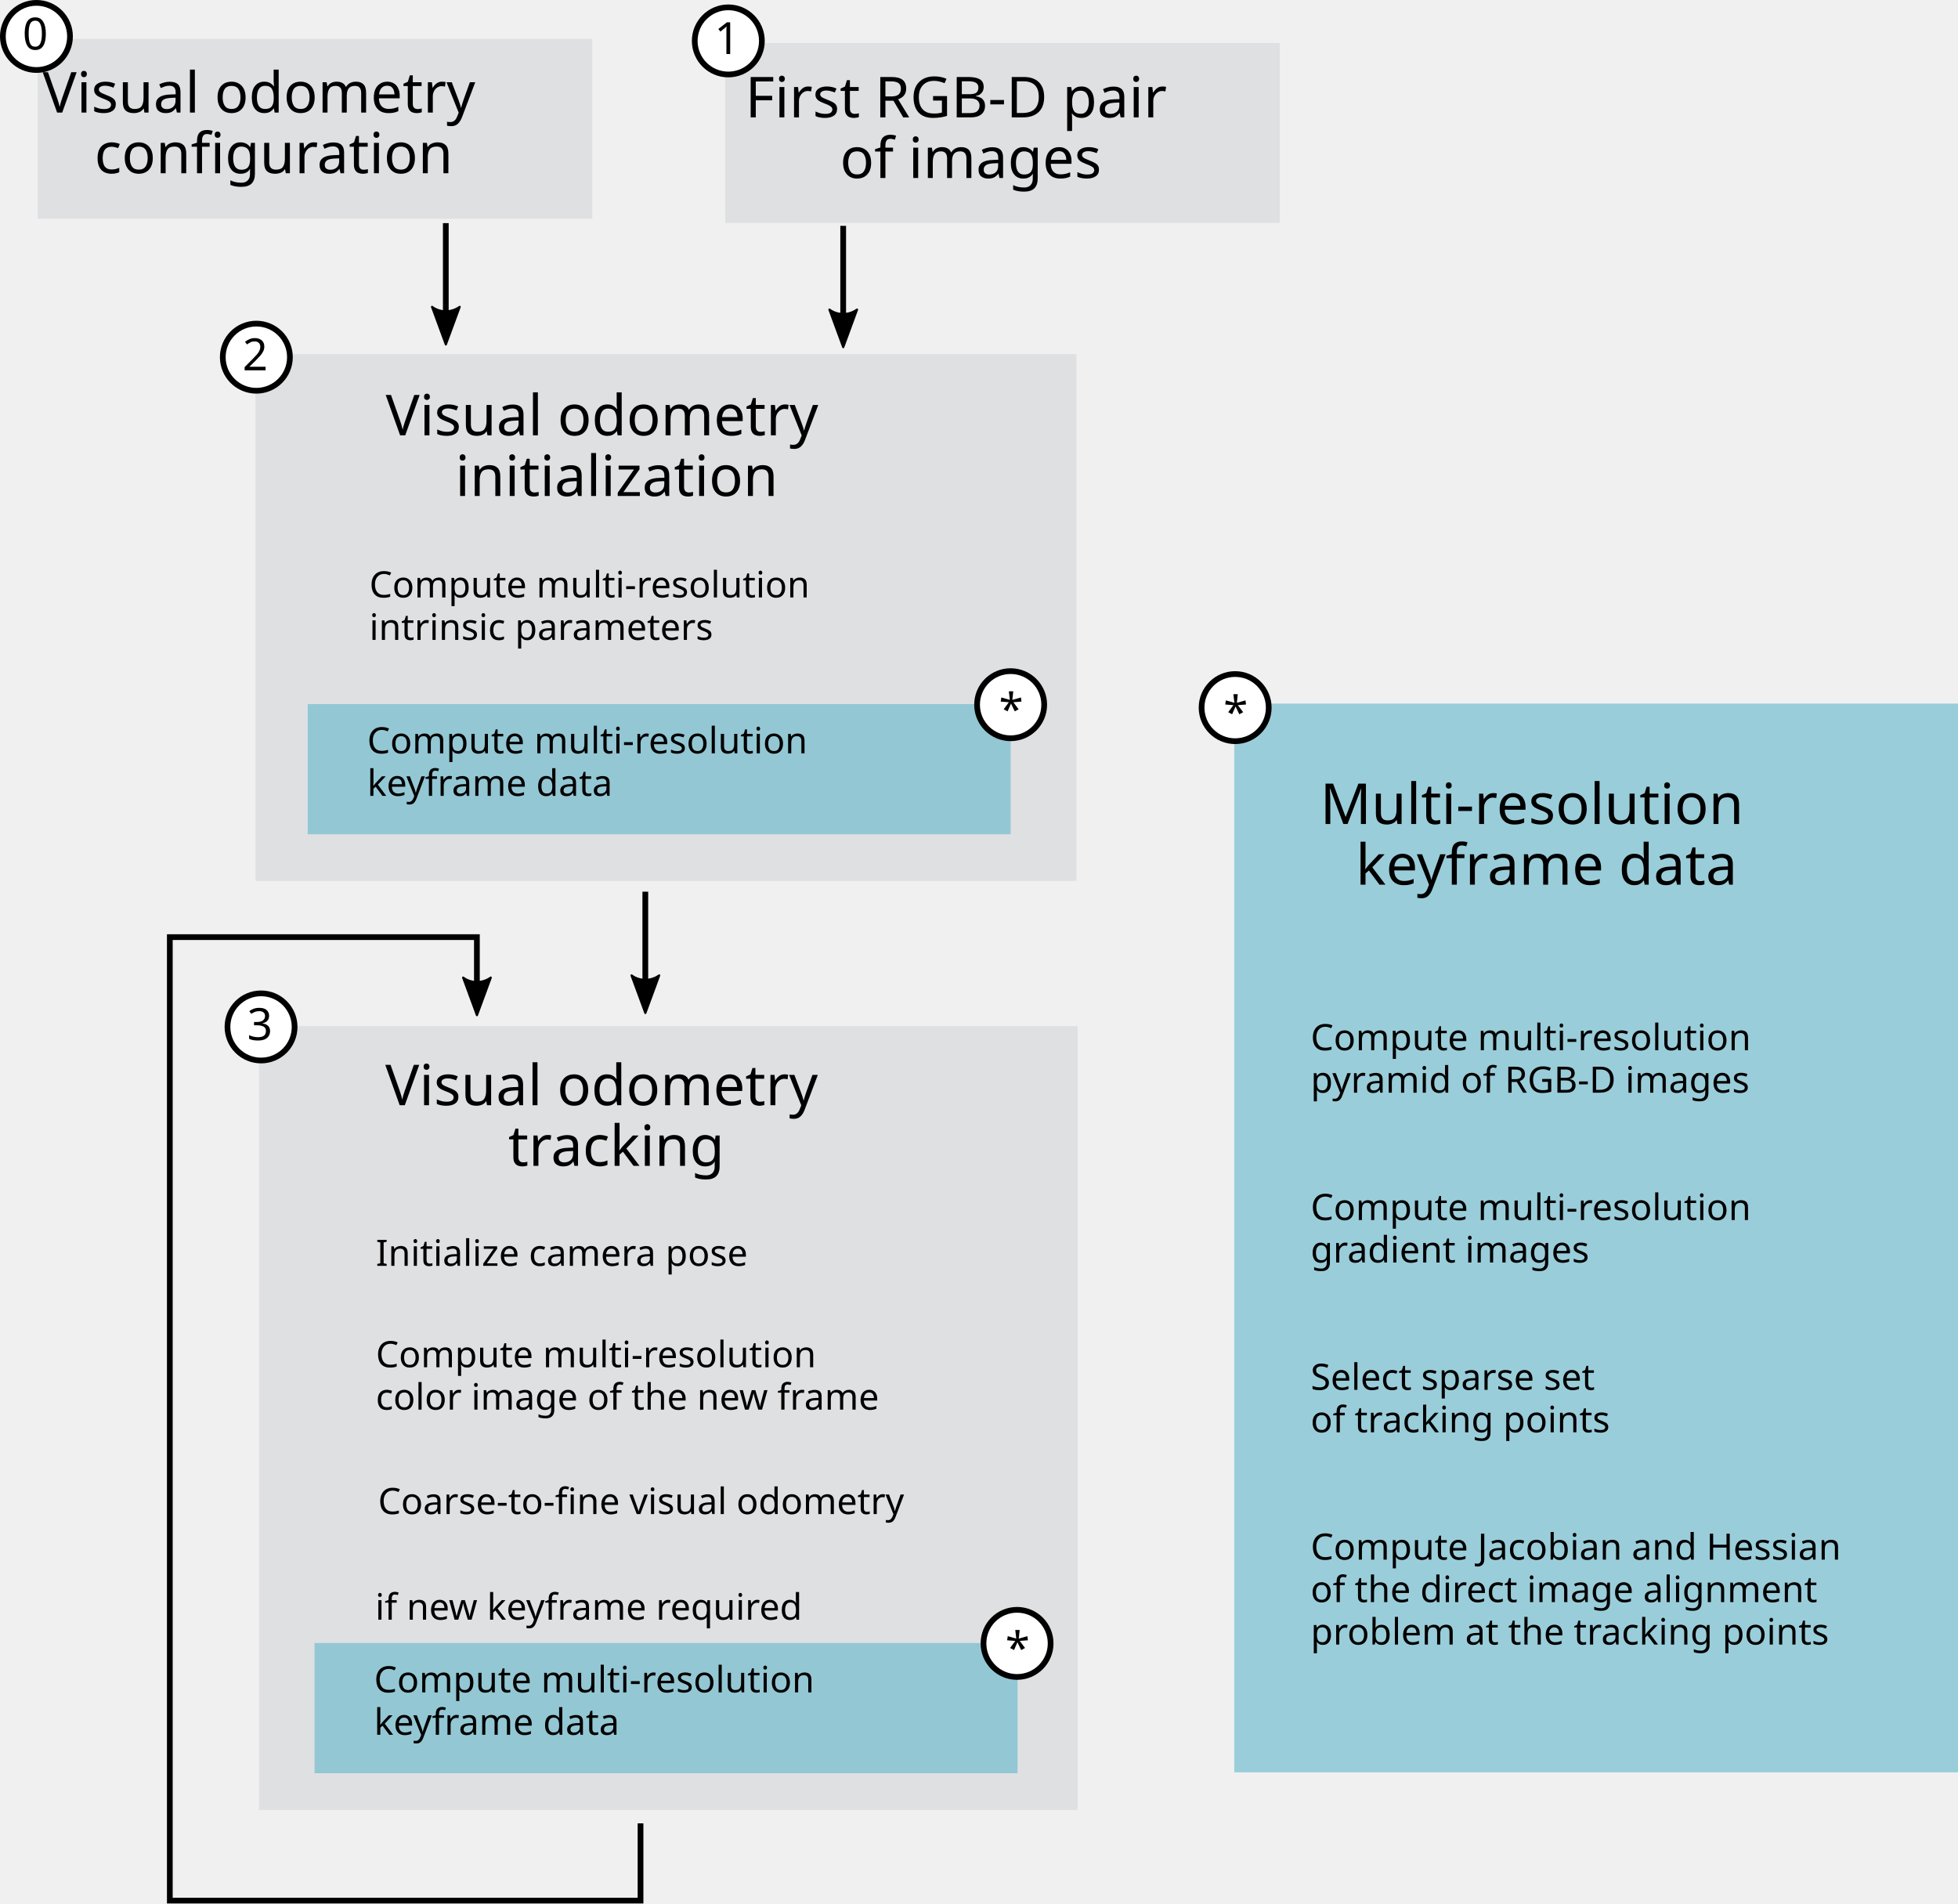
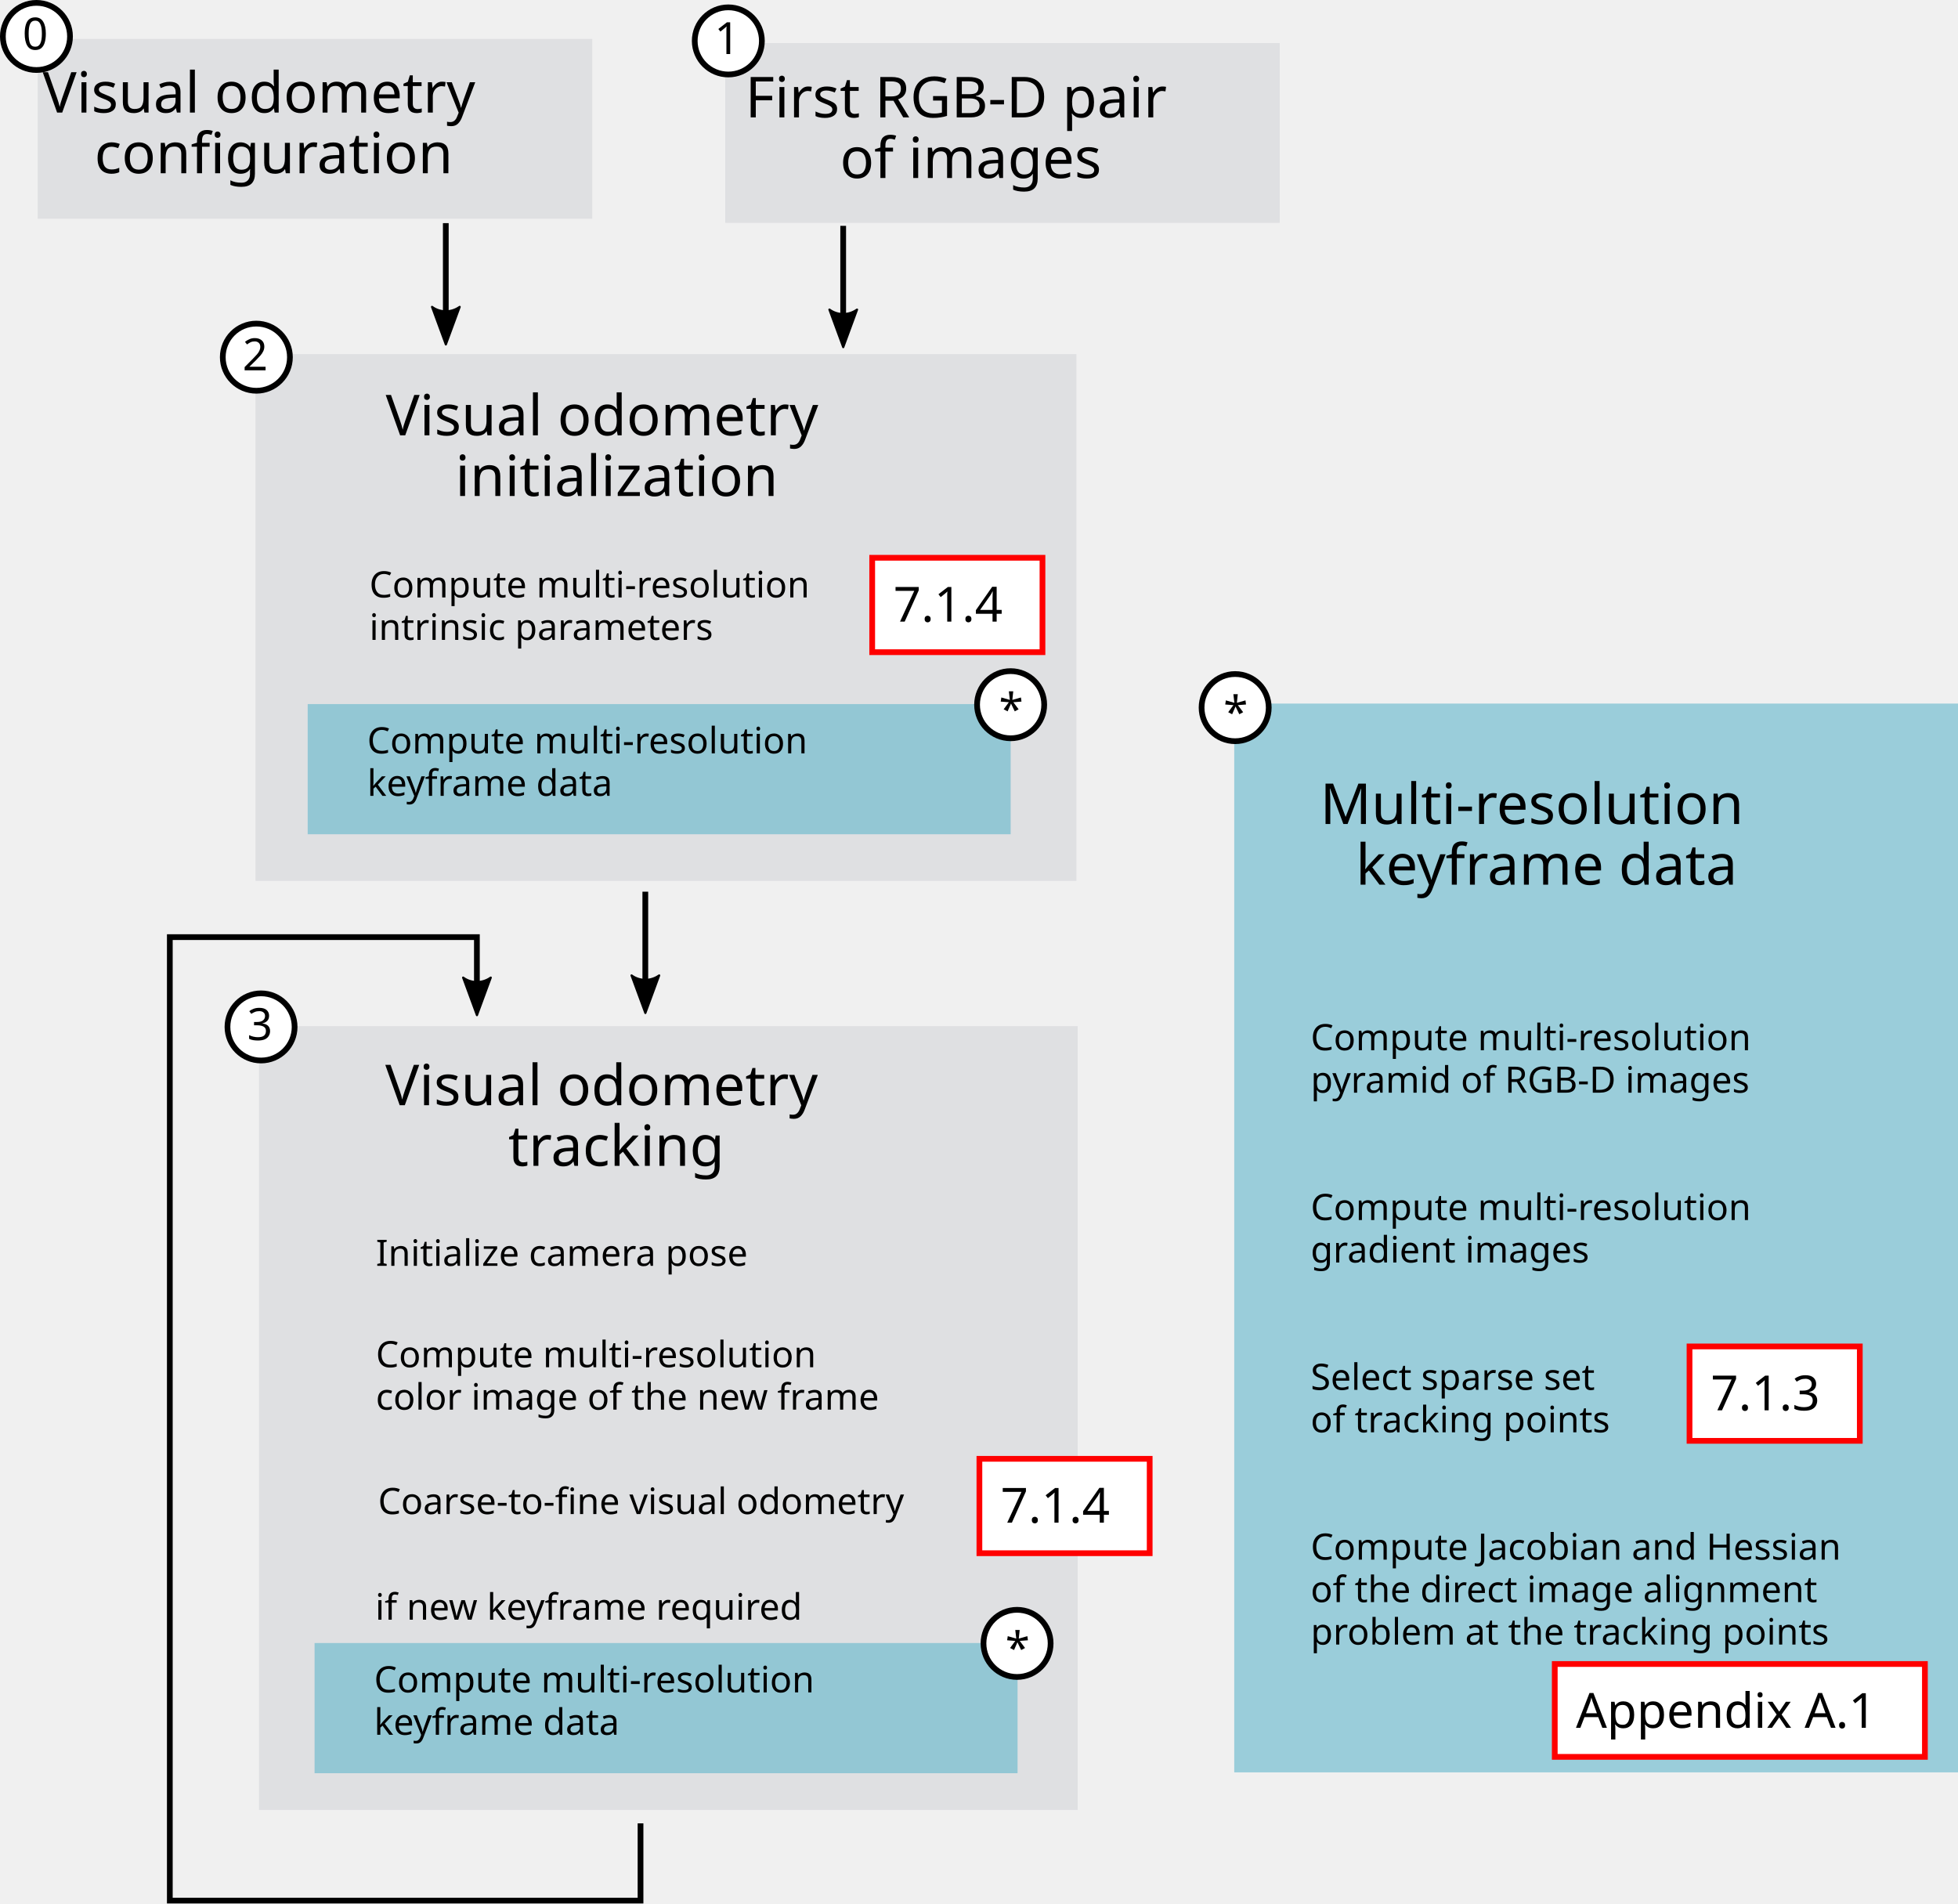
<svg xmlns="http://www.w3.org/2000/svg" width="341.693mm" height="332.169mm" viewBox="0 0 341.693 332.169" version="1.1" id="svg8">
  <defs id="defs2">
    <marker style="overflow:visible" id="marker1385" refX="0" refY="0" orient="auto">
      <path transform="scale(-0.6)" d="M 8.719,4.034 -2.207,0.016 8.719,-4.002 c -1.745,2.372 -1.735,5.617 -6e-7,8.035 z" style="fill:#000000;fill-opacity:1;fill-rule:evenodd;stroke:#000000;stroke-width:0.625;stroke-linejoin:round;stroke-opacity:1" id="path1383" />
    </marker>
    <marker orient="auto" refY="0" refX="0" id="Arrow2Mend" style="overflow:visible">
      <path id="path989" style="fill:#000000;fill-opacity:1;fill-rule:evenodd;stroke:#000000;stroke-width:0.625;stroke-linejoin:round;stroke-opacity:1" d="M 8.719,4.034 -2.207,0.016 8.719,-4.002 c -1.745,2.372 -1.735,5.617 -6e-7,8.035 z" transform="scale(-0.6)" />
    </marker>
    <marker orient="auto" refY="0" refX="0" id="Arrow2Mend-6" style="overflow:visible">
      <path id="path989-3" style="fill:#000000;fill-opacity:1;fill-rule:evenodd;stroke:#000000;stroke-width:0.625;stroke-linejoin:round;stroke-opacity:1" d="M 8.719,4.034 -2.207,0.016 8.719,-4.002 c -1.745,2.372 -1.735,5.617 -6e-7,8.035 z" transform="scale(-0.6)" />
    </marker>
    <marker orient="auto" refY="0" refX="0" id="Arrow2Mend-5" style="overflow:visible">
      <path id="path989-6" style="fill:#000000;fill-opacity:1;fill-rule:evenodd;stroke:#000000;stroke-width:0.625;stroke-linejoin:round;stroke-opacity:1" d="M 8.719,4.034 -2.207,0.016 8.719,-4.002 c -1.745,2.372 -1.735,5.617 -6e-7,8.035 z" transform="scale(-0.6)" />
    </marker>
  </defs>
  <g id="layer1" transform="translate(-9.251782,-47.98065)">
    <rect style="color:#000000;clip-rule:nonzero;display:inline;overflow:visible;visibility:visible;opacity:0.6;isolation:auto;mix-blend-mode:normal;color-interpolation:sRGB;color-interpolation-filters:linearRGB;solid-color:#000000;solid-opacity:1;vector-effect:none;fill:#60b5cc;fill-opacity:1;fill-rule:nonzero;stroke:none;stroke-width:0.529;stroke-linecap:butt;stroke-linejoin:round;stroke-miterlimit:4;stroke-dasharray:0.529, 0.529;stroke-dashoffset:0;stroke-opacity:1;paint-order:normal;color-rendering:auto;image-rendering:auto;shape-rendering:auto;text-rendering:auto;enable-background:accumulate" id="rect912-4-9" width="126.305" height="186.509" x="224.64" y="170.761" />
    <rect style="color:#000000;clip-rule:nonzero;display:inline;overflow:visible;visibility:visible;opacity:0.3;isolation:auto;mix-blend-mode:normal;color-interpolation:sRGB;color-interpolation-filters:linearRGB;solid-color:#000000;solid-opacity:1;vector-effect:none;fill:#5a6378;fill-opacity:0.4;fill-rule:nonzero;stroke:none;stroke-width:0.529;stroke-linecap:butt;stroke-linejoin:round;stroke-miterlimit:4;stroke-dasharray:0.529, 0.529;stroke-dashoffset:0;stroke-opacity:1;paint-order:normal;color-rendering:auto;image-rendering:auto;shape-rendering:auto;text-rendering:auto;enable-background:accumulate" id="rect841-6-5" width="143.253" height="91.916" x="53.847" y="109.778" />
    <rect style="color:#000000;clip-rule:nonzero;display:inline;overflow:visible;visibility:visible;opacity:0.6;isolation:auto;mix-blend-mode:normal;color-interpolation:sRGB;color-interpolation-filters:linearRGB;solid-color:#000000;solid-opacity:1;vector-effect:none;fill:#60b5cc;fill-opacity:1;fill-rule:nonzero;stroke:none;stroke-width:0.529;stroke-linecap:butt;stroke-linejoin:round;stroke-miterlimit:4;stroke-dasharray:0.529, 0.529;stroke-dashoffset:0;stroke-opacity:1;paint-order:normal;color-rendering:auto;image-rendering:auto;shape-rendering:auto;text-rendering:auto;enable-background:accumulate" id="rect912" width="122.677" height="22.718" x="62.945" y="170.846" />
    <rect style="color:#000000;clip-rule:nonzero;display:inline;overflow:visible;visibility:visible;opacity:0.3;isolation:auto;mix-blend-mode:normal;color-interpolation:sRGB;color-interpolation-filters:linearRGB;solid-color:#000000;solid-opacity:1;vector-effect:none;fill:#5a6378;fill-opacity:0.4;fill-rule:nonzero;stroke:none;stroke-width:0.529;stroke-linecap:butt;stroke-linejoin:round;stroke-miterlimit:4;stroke-dasharray:0.529, 0.529;stroke-dashoffset:0;stroke-opacity:1;paint-order:normal;color-rendering:auto;image-rendering:auto;shape-rendering:auto;text-rendering:auto;enable-background:accumulate" id="rect841-6-5-3" width="142.875" height="136.769" x="54.451" y="227.056" />
    <rect style="color:#000000;clip-rule:nonzero;display:inline;overflow:visible;visibility:visible;opacity:0.3;isolation:auto;mix-blend-mode:normal;color-interpolation:sRGB;color-interpolation-filters:linearRGB;solid-color:#000000;solid-opacity:1;vector-effect:none;fill:#5a6378;fill-opacity:0.4;fill-rule:nonzero;stroke:none;stroke-width:0.529;stroke-linecap:butt;stroke-linejoin:round;stroke-miterlimit:4;stroke-dasharray:0.529, 0.529;stroke-dashoffset:0;stroke-opacity:1;paint-order:normal;color-rendering:auto;image-rendering:auto;shape-rendering:auto;text-rendering:auto;enable-background:accumulate" id="rect841" width="96.762" height="31.372" x="15.833" y="54.776" />
    <rect style="color:#000000;clip-rule:nonzero;display:inline;overflow:visible;visibility:visible;opacity:0.3;isolation:auto;mix-blend-mode:normal;color-interpolation:sRGB;color-interpolation-filters:linearRGB;solid-color:#000000;solid-opacity:1;vector-effect:none;fill:#5a6378;fill-opacity:0.4;fill-rule:nonzero;stroke:none;stroke-width:0.529;stroke-linecap:butt;stroke-linejoin:round;stroke-miterlimit:4;stroke-dasharray:0.529, 0.529;stroke-dashoffset:0;stroke-opacity:1;paint-order:normal;color-rendering:auto;image-rendering:auto;shape-rendering:auto;text-rendering:auto;enable-background:accumulate" id="rect841-6" width="96.762" height="31.372" x="135.819" y="55.499" />
    <text xml:space="preserve" style="font-style:normal;font-variant:normal;font-weight:normal;font-stretch:normal;font-size:9.878px;line-height:10.583px;font-family:sans-serif;-inkscape-font-specification:sans-serif;text-align:center;letter-spacing:0px;word-spacing:0px;text-anchor:middle;fill:#000000;fill-opacity:1;stroke:none;stroke-width:0.265px;stroke-linecap:butt;stroke-linejoin:miter;stroke-opacity:1" x="63.439" y="67.627" id="text817">
      <tspan id="tspan815" x="63.439" y="67.627" style="line-height:10.583px;text-align:center;text-anchor:middle;stroke-width:0.265px">Visual odometry</tspan>
      <tspan x="63.439" y="78.21" style="line-height:10.583px;text-align:center;text-anchor:middle;stroke-width:0.265px" id="tspan819">configuration</tspan>
    </text>
    <text xml:space="preserve" style="font-style:normal;font-variant:normal;font-weight:normal;font-stretch:normal;font-size:9.878px;line-height:10.583px;font-family:sans-serif;-inkscape-font-specification:sans-serif;text-align:center;letter-spacing:0px;word-spacing:0px;text-anchor:middle;fill:#000000;fill-opacity:1;stroke:none;stroke-width:0.265px;stroke-linecap:butt;stroke-linejoin:miter;stroke-opacity:1" x="185.082" y="68.464" id="text823">
      <tspan x="185.082" y="68.464" style="line-height:10.583px;text-align:center;text-anchor:middle;stroke-width:0.265px" id="tspan825">First RGB-D pair</tspan>
      <tspan x="185.082" y="79.047" style="line-height:10.583px;text-align:center;text-anchor:middle;stroke-width:0.265px" id="tspan829">of images</tspan>
    </text>
    <text xml:space="preserve" style="font-style:normal;font-variant:normal;font-weight:normal;font-stretch:normal;font-size:9.878px;line-height:10.583px;font-family:sans-serif;-inkscape-font-specification:sans-serif;text-align:center;letter-spacing:0px;word-spacing:0px;text-anchor:middle;fill:#000000;fill-opacity:1;stroke:none;stroke-width:0.265px;stroke-linecap:butt;stroke-linejoin:miter;stroke-opacity:1" x="123.298" y="123.952" id="text833">
      <tspan x="123.298" y="123.952" style="line-height:10.583px;text-align:center;text-anchor:middle;stroke-width:0.265px" id="tspan835">Visual odometry</tspan>
      <tspan x="123.298" y="134.535" style="line-height:10.583px;text-align:center;text-anchor:middle;stroke-width:0.265px" id="tspan881">initialization</tspan>
    </text>
    <text xml:space="preserve" style="font-style:normal;font-variant:normal;font-weight:normal;font-stretch:normal;font-size:9.878px;line-height:10.583px;font-family:sans-serif;-inkscape-font-specification:sans-serif;text-align:center;letter-spacing:0px;word-spacing:0px;text-anchor:middle;fill:#000000;fill-opacity:1;stroke:none;stroke-width:0.265px;stroke-linecap:butt;stroke-linejoin:miter;stroke-opacity:1" x="123.224" y="240.852" id="text839">
      <tspan id="tspan837" x="123.224" y="240.852" style="line-height:10.583px;text-align:center;text-anchor:middle;stroke-width:0.265px">Visual odometry</tspan>
      <tspan x="123.224" y="251.436" style="line-height:10.583px;text-align:center;text-anchor:middle;stroke-width:0.265px" id="tspan883">tracking</tspan>
    </text>
    <text xml:space="preserve" style="font-style:normal;font-variant:normal;font-weight:normal;font-stretch:normal;font-size:6.35px;line-height:7.408px;font-family:sans-serif;-inkscape-font-specification:sans-serif;letter-spacing:0px;word-spacing:0px;fill:#000000;fill-opacity:1;stroke:none;stroke-width:0.265px;stroke-linecap:butt;stroke-linejoin:miter;stroke-opacity:1" x="73.705" y="152.235" id="text902">
      <tspan id="tspan900" x="73.705" y="152.235" style="font-size:6.35px;stroke-width:0.265px">Compute multi-resolution</tspan>
      <tspan x="73.705" y="159.644" style="font-size:6.35px;stroke-width:0.265px" id="tspan904">intrinsic parameters</tspan>
    </text>
    <text xml:space="preserve" style="font-style:normal;font-variant:normal;font-weight:normal;font-stretch:normal;font-size:6.35px;line-height:7.408px;font-family:sans-serif;-inkscape-font-specification:sans-serif;letter-spacing:0px;word-spacing:0px;fill:#000000;fill-opacity:1;stroke:none;stroke-width:0.265px;stroke-linecap:butt;stroke-linejoin:miter;stroke-opacity:1" x="73.327" y="179.45" id="text908">
      <tspan id="tspan906" x="73.327" y="179.45" style="font-size:6.35px;stroke-width:0.265px">Compute multi-resolution</tspan>
      <tspan x="73.327" y="186.858" style="font-size:6.35px;stroke-width:0.265px" id="tspan910">keyframe data</tspan>
    </text>
    <text xml:space="preserve" style="font-style:normal;font-variant:normal;font-weight:normal;font-stretch:normal;font-size:6.35px;line-height:7.408px;font-family:sans-serif;-inkscape-font-specification:sans-serif;letter-spacing:0px;word-spacing:0px;fill:#000000;fill-opacity:1;stroke:none;stroke-width:0.265px;stroke-linecap:butt;stroke-linejoin:miter;stroke-opacity:1" x="74.839" y="268.878" id="text918">
      <tspan id="tspan916" x="74.839" y="268.878" style="font-size:6.35px;stroke-width:0.265px">Initialize camera pose</tspan>
    </text>
    <text xml:space="preserve" style="font-style:normal;font-variant:normal;font-weight:normal;font-stretch:normal;font-size:6.35px;line-height:7.408px;font-family:sans-serif;-inkscape-font-specification:sans-serif;letter-spacing:0px;word-spacing:0px;fill:#000000;fill-opacity:1;stroke:none;stroke-width:0.265px;stroke-linecap:butt;stroke-linejoin:miter;stroke-opacity:1" x="75.217" y="312.195" id="text922">
      <tspan id="tspan920" x="75.217" y="312.195" style="font-size:6.35px;stroke-width:0.265px">Coarse-to-fine visual odometry</tspan>
    </text>
    <text xml:space="preserve" style="font-style:normal;font-variant:normal;font-weight:normal;font-stretch:normal;font-size:6.35px;line-height:7.408px;font-family:sans-serif;-inkscape-font-specification:sans-serif;letter-spacing:0px;word-spacing:0px;fill:#000000;fill-opacity:1;stroke:none;stroke-width:0.265px;stroke-linecap:butt;stroke-linejoin:miter;stroke-opacity:1" x="74.839" y="286.568" id="text926">
      <tspan id="tspan924" x="74.839" y="286.568" style="font-size:6.35px;stroke-width:0.265px">Compute multi-resolution</tspan>
      <tspan x="74.839" y="293.976" style="font-size:6.35px;stroke-width:0.265px" id="tspan928">color image of the new frame</tspan>
    </text>
    <text xml:space="preserve" style="font-style:normal;font-variant:normal;font-weight:normal;font-stretch:normal;font-size:6.35px;line-height:7.408px;font-family:sans-serif;-inkscape-font-specification:sans-serif;letter-spacing:0px;word-spacing:0px;fill:#000000;fill-opacity:1;stroke:none;stroke-width:0.265px;stroke-linecap:butt;stroke-linejoin:miter;stroke-opacity:1" x="74.729" y="330.625" id="text932">
      <tspan id="tspan930" x="74.729" y="330.625" style="stroke-width:0.265px">if new keyframe required</tspan>
    </text>
    <rect style="color:#000000;clip-rule:nonzero;display:inline;overflow:visible;visibility:visible;opacity:0.6;isolation:auto;mix-blend-mode:normal;color-interpolation:sRGB;color-interpolation-filters:linearRGB;solid-color:#000000;solid-opacity:1;vector-effect:none;fill:#60b5cc;fill-opacity:1;fill-rule:nonzero;stroke:none;stroke-width:0.529;stroke-linecap:butt;stroke-linejoin:round;stroke-miterlimit:4;stroke-dasharray:0.529, 0.529;stroke-dashoffset:0;stroke-opacity:1;paint-order:normal;color-rendering:auto;image-rendering:auto;shape-rendering:auto;text-rendering:auto;enable-background:accumulate" id="rect912-4" width="122.677" height="22.718" x="64.15" y="334.702" />
    <text xml:space="preserve" style="font-style:normal;font-variant:normal;font-weight:normal;font-stretch:normal;font-size:6.35px;line-height:7.408px;font-family:sans-serif;-inkscape-font-specification:sans-serif;letter-spacing:0px;word-spacing:0px;fill:#000000;fill-opacity:1;stroke:none;stroke-width:0.265px;stroke-linecap:butt;stroke-linejoin:miter;stroke-opacity:1" x="74.533" y="343.306" id="text908-8">
      <tspan id="tspan906-1" x="74.533" y="343.306" style="font-size:6.35px;stroke-width:0.265px">Compute multi-resolution</tspan>
      <tspan x="74.533" y="350.714" style="font-size:6.35px;stroke-width:0.265px" id="tspan910-2">keyframe data</tspan>
    </text>
    <text xml:space="preserve" style="font-style:normal;font-variant:normal;font-weight:normal;font-stretch:normal;font-size:6.35px;line-height:7.408px;font-family:sans-serif;-inkscape-font-specification:sans-serif;text-align:start;letter-spacing:0px;word-spacing:0px;text-anchor:start;fill:#000000;fill-opacity:1;stroke:none;stroke-width:0.265px;stroke-linecap:butt;stroke-linejoin:miter;stroke-opacity:1" x="237.975" y="231.252" id="text960">
      <tspan id="tspan958" x="237.975" y="231.252" style="text-align:start;text-anchor:start;stroke-width:0.265px">Compute multi-resolution</tspan>
      <tspan x="237.975" y="238.66" style="text-align:start;text-anchor:start;stroke-width:0.265px" id="tspan962">pyramid of RGB-D images</tspan>
      <tspan x="237.975" y="246.068" style="text-align:start;text-anchor:start;stroke-width:0.265px" id="tspan964" />
      <tspan x="237.975" y="253.477" style="text-align:start;text-anchor:start;stroke-width:0.265px" id="tspan966" />
      <tspan x="237.975" y="260.885" style="text-align:start;text-anchor:start;stroke-width:0.265px" id="tspan968">Compute multi-resolution</tspan>
      <tspan x="237.975" y="268.293" style="text-align:start;text-anchor:start;stroke-width:0.265px" id="tspan970">gradient images</tspan>
      <tspan x="237.975" y="275.702" style="text-align:start;text-anchor:start;stroke-width:0.265px" id="tspan972" />
      <tspan x="237.975" y="283.11" style="text-align:start;text-anchor:start;stroke-width:0.265px" id="tspan974" />
      <tspan x="237.975" y="290.518" style="text-align:start;text-anchor:start;stroke-width:0.265px" id="tspan976">Select sparse set</tspan>
      <tspan x="237.975" y="297.927" style="text-align:start;text-anchor:start;stroke-width:0.265px" id="tspan978">of tracking points</tspan>
      <tspan x="237.975" y="305.335" style="text-align:start;text-anchor:start;stroke-width:0.265px" id="tspan980" />
      <tspan x="237.975" y="312.743" style="text-align:start;text-anchor:start;stroke-width:0.265px" id="tspan982" />
      <tspan x="237.975" y="320.152" style="text-align:start;text-anchor:start;stroke-width:0.265px" id="tspan984">Compute Jacobian and Hessian</tspan>
      <tspan x="237.975" y="327.56" style="text-align:start;text-anchor:start;stroke-width:0.265px" id="tspan986">of the direct image alignment</tspan>
      <tspan x="237.975" y="334.968" style="text-align:start;text-anchor:start;stroke-width:0.265px" id="tspan988">problem at the tracking points</tspan>
    </text>
    <text xml:space="preserve" style="font-style:normal;font-variant:normal;font-weight:normal;font-stretch:normal;font-size:9.878px;line-height:10.583px;font-family:sans-serif;-inkscape-font-specification:sans-serif;text-align:center;letter-spacing:0px;word-spacing:0px;text-anchor:middle;fill:#000000;fill-opacity:1;stroke:none;stroke-width:0.265px;stroke-linecap:butt;stroke-linejoin:miter;stroke-opacity:1" x="285.568" y="191.776" id="text833-3">
      <tspan x="285.568" y="191.776" style="line-height:10.583px;text-align:center;text-anchor:middle;stroke-width:0.265px" id="tspan881-0">Multi-resolution</tspan>
      <tspan x="285.568" y="202.36" style="line-height:10.583px;text-align:center;text-anchor:middle;stroke-width:0.265px" id="tspan1028">keyframe data</tspan>
    </text>
    <circle style="color:#000000;clip-rule:nonzero;display:inline;overflow:visible;visibility:visible;opacity:1;isolation:auto;mix-blend-mode:normal;color-interpolation:sRGB;color-interpolation-filters:linearRGB;solid-color:#000000;solid-opacity:1;vector-effect:none;fill:#ffffff;fill-opacity:1;fill-rule:nonzero;stroke:#000000;stroke-width:1;stroke-linecap:butt;stroke-linejoin:round;stroke-miterlimit:4;stroke-dasharray:none;stroke-dashoffset:0;stroke-opacity:1;paint-order:normal;color-rendering:auto;image-rendering:auto;shape-rendering:auto;text-rendering:auto;enable-background:accumulate" id="path871" cx="15.61" cy="54.339" r="5.859" />
    <text xml:space="preserve" style="font-style:normal;font-variant:normal;font-weight:normal;font-stretch:normal;font-size:7.761px;line-height:7.408px;font-family:sans-serif;-inkscape-font-specification:sans-serif;letter-spacing:0px;word-spacing:0px;fill:#000000;fill-opacity:1;stroke:none;stroke-width:0.265px;stroke-linecap:butt;stroke-linejoin:miter;stroke-opacity:1" x="13.187" y="56.63" id="text875">
      <tspan id="tspan873" x="13.187" y="56.63" style="font-size:7.761px;stroke-width:0.265px">0</tspan>
    </text>
    <circle style="color:#000000;clip-rule:nonzero;display:inline;overflow:visible;visibility:visible;opacity:1;isolation:auto;mix-blend-mode:normal;color-interpolation:sRGB;color-interpolation-filters:linearRGB;solid-color:#000000;solid-opacity:1;vector-effect:none;fill:#ffffff;fill-opacity:1;fill-rule:nonzero;stroke:#000000;stroke-width:1;stroke-linecap:butt;stroke-linejoin:round;stroke-miterlimit:4;stroke-dasharray:none;stroke-dashoffset:0;stroke-opacity:1;paint-order:normal;color-rendering:auto;image-rendering:auto;shape-rendering:auto;text-rendering:auto;enable-background:accumulate" id="path871-7" cx="136.35" cy="55.121" r="5.859" />
    <text xml:space="preserve" style="font-style:normal;font-variant:normal;font-weight:normal;font-stretch:normal;font-size:7.761px;line-height:7.408px;font-family:sans-serif;-inkscape-font-specification:sans-serif;letter-spacing:0px;word-spacing:0px;fill:#000000;fill-opacity:1;stroke:none;stroke-width:0.265px;stroke-linecap:butt;stroke-linejoin:miter;stroke-opacity:1" x="133.927" y="57.412" id="text875-2">
      <tspan id="tspan873-2" x="133.927" y="57.412" style="font-size:7.761px;stroke-width:0.265px">1</tspan>
    </text>
    <circle style="color:#000000;clip-rule:nonzero;display:inline;overflow:visible;visibility:visible;opacity:1;isolation:auto;mix-blend-mode:normal;color-interpolation:sRGB;color-interpolation-filters:linearRGB;solid-color:#000000;solid-opacity:1;vector-effect:none;fill:#ffffff;fill-opacity:1;fill-rule:nonzero;stroke:#000000;stroke-width:1;stroke-linecap:butt;stroke-linejoin:round;stroke-miterlimit:4;stroke-dasharray:none;stroke-dashoffset:0;stroke-opacity:1;paint-order:normal;color-rendering:auto;image-rendering:auto;shape-rendering:auto;text-rendering:auto;enable-background:accumulate" id="path871-5" cx="53.988" cy="110.312" r="5.859" />
    <text xml:space="preserve" style="font-style:normal;font-variant:normal;font-weight:normal;font-stretch:normal;font-size:7.761px;line-height:7.408px;font-family:sans-serif;-inkscape-font-specification:sans-serif;letter-spacing:0px;word-spacing:0px;fill:#000000;fill-opacity:1;stroke:none;stroke-width:0.265px;stroke-linecap:butt;stroke-linejoin:miter;stroke-opacity:1" x="51.565" y="112.603" id="text875-9">
      <tspan id="tspan873-4" x="51.565" y="112.603" style="font-size:7.761px;stroke-width:0.265px">2</tspan>
    </text>
    <circle style="color:#000000;clip-rule:nonzero;display:inline;overflow:visible;visibility:visible;opacity:1;isolation:auto;mix-blend-mode:normal;color-interpolation:sRGB;color-interpolation-filters:linearRGB;solid-color:#000000;solid-opacity:1;vector-effect:none;fill:#ffffff;fill-opacity:1;fill-rule:nonzero;stroke:#000000;stroke-width:1;stroke-linecap:butt;stroke-linejoin:round;stroke-miterlimit:4;stroke-dasharray:none;stroke-dashoffset:0;stroke-opacity:1;paint-order:normal;color-rendering:auto;image-rendering:auto;shape-rendering:auto;text-rendering:auto;enable-background:accumulate" id="path871-9" cx="54.807" cy="227.188" r="5.859" />
    <text xml:space="preserve" style="font-style:normal;font-variant:normal;font-weight:normal;font-stretch:normal;font-size:7.761px;line-height:7.408px;font-family:sans-serif;-inkscape-font-specification:sans-serif;letter-spacing:0px;word-spacing:0px;fill:#000000;fill-opacity:1;stroke:none;stroke-width:0.265px;stroke-linecap:butt;stroke-linejoin:miter;stroke-opacity:1" x="52.383" y="229.479" id="text875-0">
      <tspan id="tspan873-9" x="52.383" y="229.479" style="font-size:7.761px;stroke-width:0.265px">3</tspan>
    </text>
    <circle style="color:#000000;clip-rule:nonzero;display:inline;overflow:visible;visibility:visible;opacity:1;isolation:auto;mix-blend-mode:normal;color-interpolation:sRGB;color-interpolation-filters:linearRGB;solid-color:#000000;solid-opacity:1;vector-effect:none;fill:#ffffff;fill-opacity:1;fill-rule:nonzero;stroke:#000000;stroke-width:1;stroke-linecap:butt;stroke-linejoin:round;stroke-miterlimit:4;stroke-dasharray:none;stroke-dashoffset:0;stroke-opacity:1;paint-order:normal;color-rendering:auto;image-rendering:auto;shape-rendering:auto;text-rendering:auto;enable-background:accumulate" id="path871-1" cx="185.619" cy="170.956" r="5.859" />
    <text xml:space="preserve" style="font-style:normal;font-variant:normal;font-weight:normal;font-stretch:normal;font-size:7.761px;line-height:7.408px;font-family:sans-serif;-inkscape-font-specification:sans-serif;letter-spacing:0px;word-spacing:0px;fill:#000000;fill-opacity:1;stroke:none;stroke-width:0.265px;stroke-linecap:butt;stroke-linejoin:miter;stroke-opacity:1" x="183.573" y="174.523" id="text875-7">
      <tspan id="tspan873-7" x="183.573" y="174.523" style="font-size:7.761px;stroke-width:0.265px">*</tspan>
    </text>
    <circle style="color:#000000;clip-rule:nonzero;display:inline;overflow:visible;visibility:visible;opacity:1;isolation:auto;mix-blend-mode:normal;color-interpolation:sRGB;color-interpolation-filters:linearRGB;solid-color:#000000;solid-opacity:1;vector-effect:none;fill:#ffffff;fill-opacity:1;fill-rule:nonzero;stroke:#000000;stroke-width:1;stroke-linecap:butt;stroke-linejoin:round;stroke-miterlimit:4;stroke-dasharray:none;stroke-dashoffset:0;stroke-opacity:1;paint-order:normal;color-rendering:auto;image-rendering:auto;shape-rendering:auto;text-rendering:auto;enable-background:accumulate" id="path871-1-5" cx="224.801" cy="171.465" r="5.859" />
    <text xml:space="preserve" style="font-style:normal;font-variant:normal;font-weight:normal;font-stretch:normal;font-size:7.761px;line-height:7.408px;font-family:sans-serif;-inkscape-font-specification:sans-serif;letter-spacing:0px;word-spacing:0px;fill:#000000;fill-opacity:1;stroke:none;stroke-width:0.265px;stroke-linecap:butt;stroke-linejoin:miter;stroke-opacity:1" x="222.756" y="175.031" id="text875-7-0">
      <tspan id="tspan873-7-9" x="222.756" y="175.031" style="font-size:7.761px;stroke-width:0.265px">*</tspan>
    </text>
    <path style="fill:none;fill-rule:evenodd;stroke:#000000;stroke-width:1;stroke-linecap:butt;stroke-linejoin:miter;stroke-miterlimit:4;stroke-dasharray:none;stroke-opacity:1;marker-end:url(#Arrow2Mend)" d="m 87.048,86.921 v 19.844" id="path960" />
    <path style="fill:none;fill-rule:evenodd;stroke:#000000;stroke-width:1;stroke-linecap:butt;stroke-linejoin:miter;stroke-miterlimit:4;stroke-dasharray:none;stroke-opacity:1;marker-end:url(#Arrow2Mend-6)" d="M 156.397,87.393 V 107.237" id="path960-8" />
    <path style="fill:none;fill-rule:evenodd;stroke:#000000;stroke-width:1;stroke-linecap:butt;stroke-linejoin:miter;stroke-miterlimit:4;stroke-dasharray:none;stroke-opacity:1;marker-end:url(#Arrow2Mend-5)" d="m 121.865,203.587 v 19.844" id="path960-1" />
    <path style="fill:none;fill-rule:evenodd;stroke:#000000;stroke-width:1;stroke-linecap:butt;stroke-linejoin:miter;stroke-miterlimit:4;stroke-dasharray:none;stroke-opacity:1;marker-end:url(#marker1385)" d="m 121.031,366.17 v 13.48 H 38.887 V 211.516 h 53.588 v 12.294" id="path1375" />
    <circle style="color:#000000;clip-rule:nonzero;display:inline;overflow:visible;visibility:visible;opacity:1;isolation:auto;mix-blend-mode:normal;color-interpolation:sRGB;color-interpolation-filters:linearRGB;solid-color:#000000;solid-opacity:1;vector-effect:none;fill:#ffffff;fill-opacity:1;fill-rule:nonzero;stroke:#000000;stroke-width:1;stroke-linecap:butt;stroke-linejoin:round;stroke-miterlimit:4;stroke-dasharray:none;stroke-dashoffset:0;stroke-opacity:1;paint-order:normal;color-rendering:auto;image-rendering:auto;shape-rendering:auto;text-rendering:auto;enable-background:accumulate" id="path871-1-1" cx="186.74" cy="334.764" r="5.859" />
    <text xml:space="preserve" style="font-style:normal;font-variant:normal;font-weight:normal;font-stretch:normal;font-size:7.761px;line-height:7.408px;font-family:sans-serif;-inkscape-font-specification:sans-serif;letter-spacing:0px;word-spacing:0px;fill:#000000;fill-opacity:1;stroke:none;stroke-width:0.265px;stroke-linecap:butt;stroke-linejoin:miter;stroke-opacity:1" x="184.694" y="338.331" id="text875-7-5">
      <tspan id="tspan873-7-98" x="184.694" y="338.331" style="font-size:7.761px;stroke-width:0.265px">*</tspan>
    </text>
+     <rect style="color:#000000;clip-rule:nonzero;display:inline;overflow:visible;visibility:visible;opacity:1;isolation:auto;mix-blend-mode:normal;color-interpolation:sRGB;color-interpolation-filters:linearRGB;solid-color:#000000;solid-opacity:1;vector-effect:none;fill:#ffffff;fill-opacity:1;fill-rule:nonzero;stroke:#ff0000;stroke-width:1;stroke-linecap:butt;stroke-linejoin:miter;stroke-miterlimit:4;stroke-dasharray:none;stroke-dashoffset:0;stroke-opacity:1;paint-order:normal;color-rendering:auto;image-rendering:auto;shape-rendering:auto;text-rendering:auto;enable-background:accumulate" id="rect949" width="29.715" height="16.474" x="304.092" y="282.945" />
+     <text xml:space="preserve" style="font-style:normal;font-variant:normal;font-weight:normal;font-stretch:normal;font-size:8.467px;line-height:7.408px;font-family:sans-serif;-inkscape-font-specification:sans-serif;letter-spacing:0px;word-spacing:0px;fill:#000000;fill-opacity:1;stroke:none;stroke-width:0.265px;stroke-linecap:butt;stroke-linejoin:miter;stroke-opacity:1" x="307.792" y="294.089" id="text953">
+       <tspan id="tspan951" x="307.792" y="294.089" style="stroke-width:0.265px">7.1.3</tspan>
+     </text>
+     <rect style="color:#000000;clip-rule:nonzero;display:inline;overflow:visible;visibility:visible;opacity:1;isolation:auto;mix-blend-mode:normal;color-interpolation:sRGB;color-interpolation-filters:linearRGB;solid-color:#000000;solid-opacity:1;vector-effect:none;fill:#ffffff;fill-opacity:1;fill-rule:nonzero;stroke:#ff0000;stroke-width:1;stroke-linecap:butt;stroke-linejoin:miter;stroke-miterlimit:4;stroke-dasharray:none;stroke-dashoffset:0;stroke-opacity:1;paint-order:normal;color-rendering:auto;image-rendering:auto;shape-rendering:auto;text-rendering:auto;enable-background:accumulate" id="rect949-3" width="29.715" height="16.474" x="180.169" y="302.554" />
+     <text xml:space="preserve" style="font-style:normal;font-variant:normal;font-weight:normal;font-stretch:normal;font-size:8.467px;line-height:7.408px;font-family:sans-serif;-inkscape-font-specification:sans-serif;letter-spacing:0px;word-spacing:0px;fill:#000000;fill-opacity:1;stroke:none;stroke-width:0.265px;stroke-linecap:butt;stroke-linejoin:miter;stroke-opacity:1" x="183.869" y="313.698" id="text953-7">
+       <tspan id="tspan951-4" x="183.869" y="313.698" style="stroke-width:0.265px">7.1.4</tspan>
+     </text>
+     <rect style="color:#000000;clip-rule:nonzero;display:inline;overflow:visible;visibility:visible;opacity:1;isolation:auto;mix-blend-mode:normal;color-interpolation:sRGB;color-interpolation-filters:linearRGB;solid-color:#000000;solid-opacity:1;vector-effect:none;fill:#ffffff;fill-opacity:1;fill-rule:nonzero;stroke:#ff0000;stroke-width:1;stroke-linecap:butt;stroke-linejoin:miter;stroke-miterlimit:4;stroke-dasharray:none;stroke-dashoffset:0;stroke-opacity:1;paint-order:normal;color-rendering:auto;image-rendering:auto;shape-rendering:auto;text-rendering:auto;enable-background:accumulate" id="rect949-3-1" width="29.715" height="16.474" x="161.46" y="145.316" />
+     <text xml:space="preserve" style="font-style:normal;font-variant:normal;font-weight:normal;font-stretch:normal;font-size:8.467px;line-height:7.408px;font-family:sans-serif;-inkscape-font-specification:sans-serif;letter-spacing:0px;word-spacing:0px;fill:#000000;fill-opacity:1;stroke:none;stroke-width:0.265px;stroke-linecap:butt;stroke-linejoin:miter;stroke-opacity:1" x="165.159" y="156.46" id="text953-7-0">
+       <tspan id="tspan951-4-6" x="165.159" y="156.46" style="stroke-width:0.265px">7.1.4</tspan>
+     </text>
+     <rect style="color:#000000;clip-rule:nonzero;display:inline;overflow:visible;visibility:visible;opacity:1;isolation:auto;mix-blend-mode:normal;color-interpolation:sRGB;color-interpolation-filters:linearRGB;solid-color:#000000;solid-opacity:1;vector-effect:none;fill:#ffffff;fill-opacity:1;fill-rule:nonzero;stroke:#ff0000;stroke-width:1;stroke-linecap:butt;stroke-linejoin:miter;stroke-miterlimit:4;stroke-dasharray:none;stroke-dashoffset:0;stroke-opacity:1;paint-order:normal;color-rendering:auto;image-rendering:auto;shape-rendering:auto;text-rendering:auto;enable-background:accumulate" id="rect949-3-9" width="64.594" height="16.207" x="280.575" y="338.36" />
+     <text xml:space="preserve" style="font-style:normal;font-variant:normal;font-weight:normal;font-stretch:normal;font-size:8.467px;line-height:7.408px;font-family:sans-serif;-inkscape-font-specification:sans-serif;letter-spacing:0px;word-spacing:0px;fill:#000000;fill-opacity:1;stroke:none;stroke-width:0.265px;stroke-linecap:butt;stroke-linejoin:miter;stroke-opacity:1" x="284.275" y="349.504" id="text953-7-09">
+       <tspan id="tspan951-4-1" x="284.275" y="349.504" style="stroke-width:0.265px">Appendix A.1</tspan>
+     </text>
  </g>
</svg>
